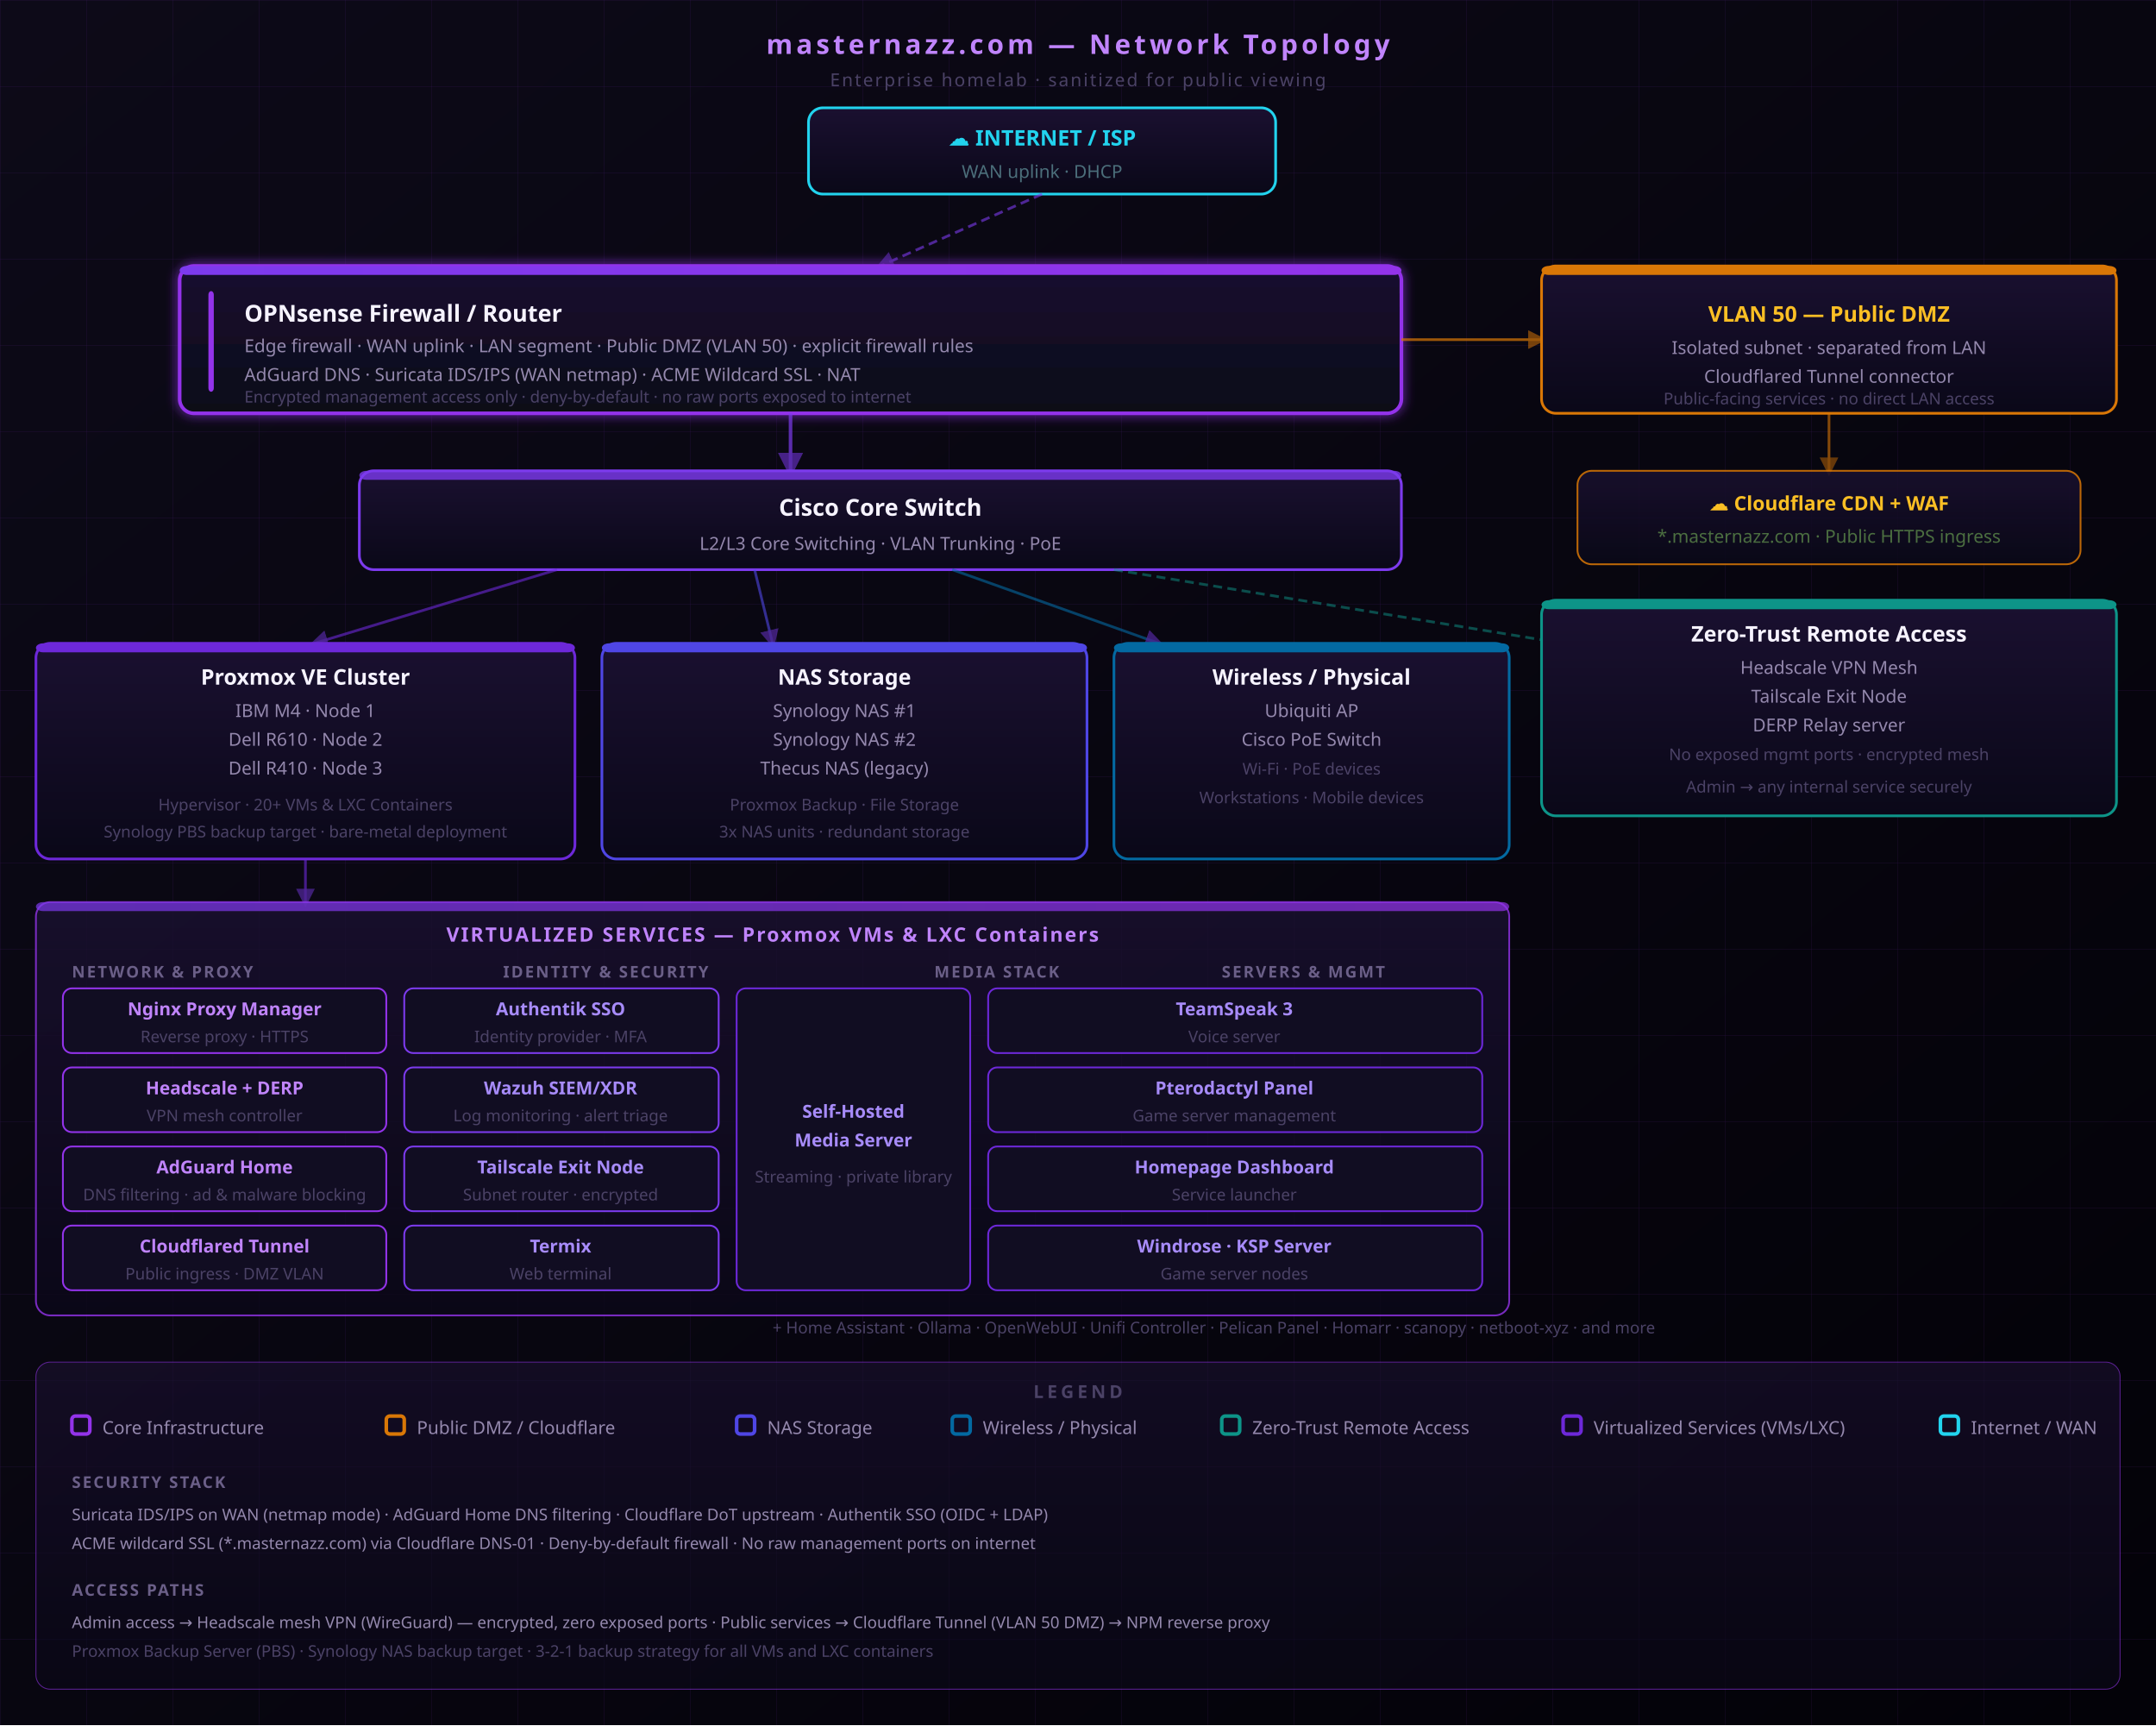
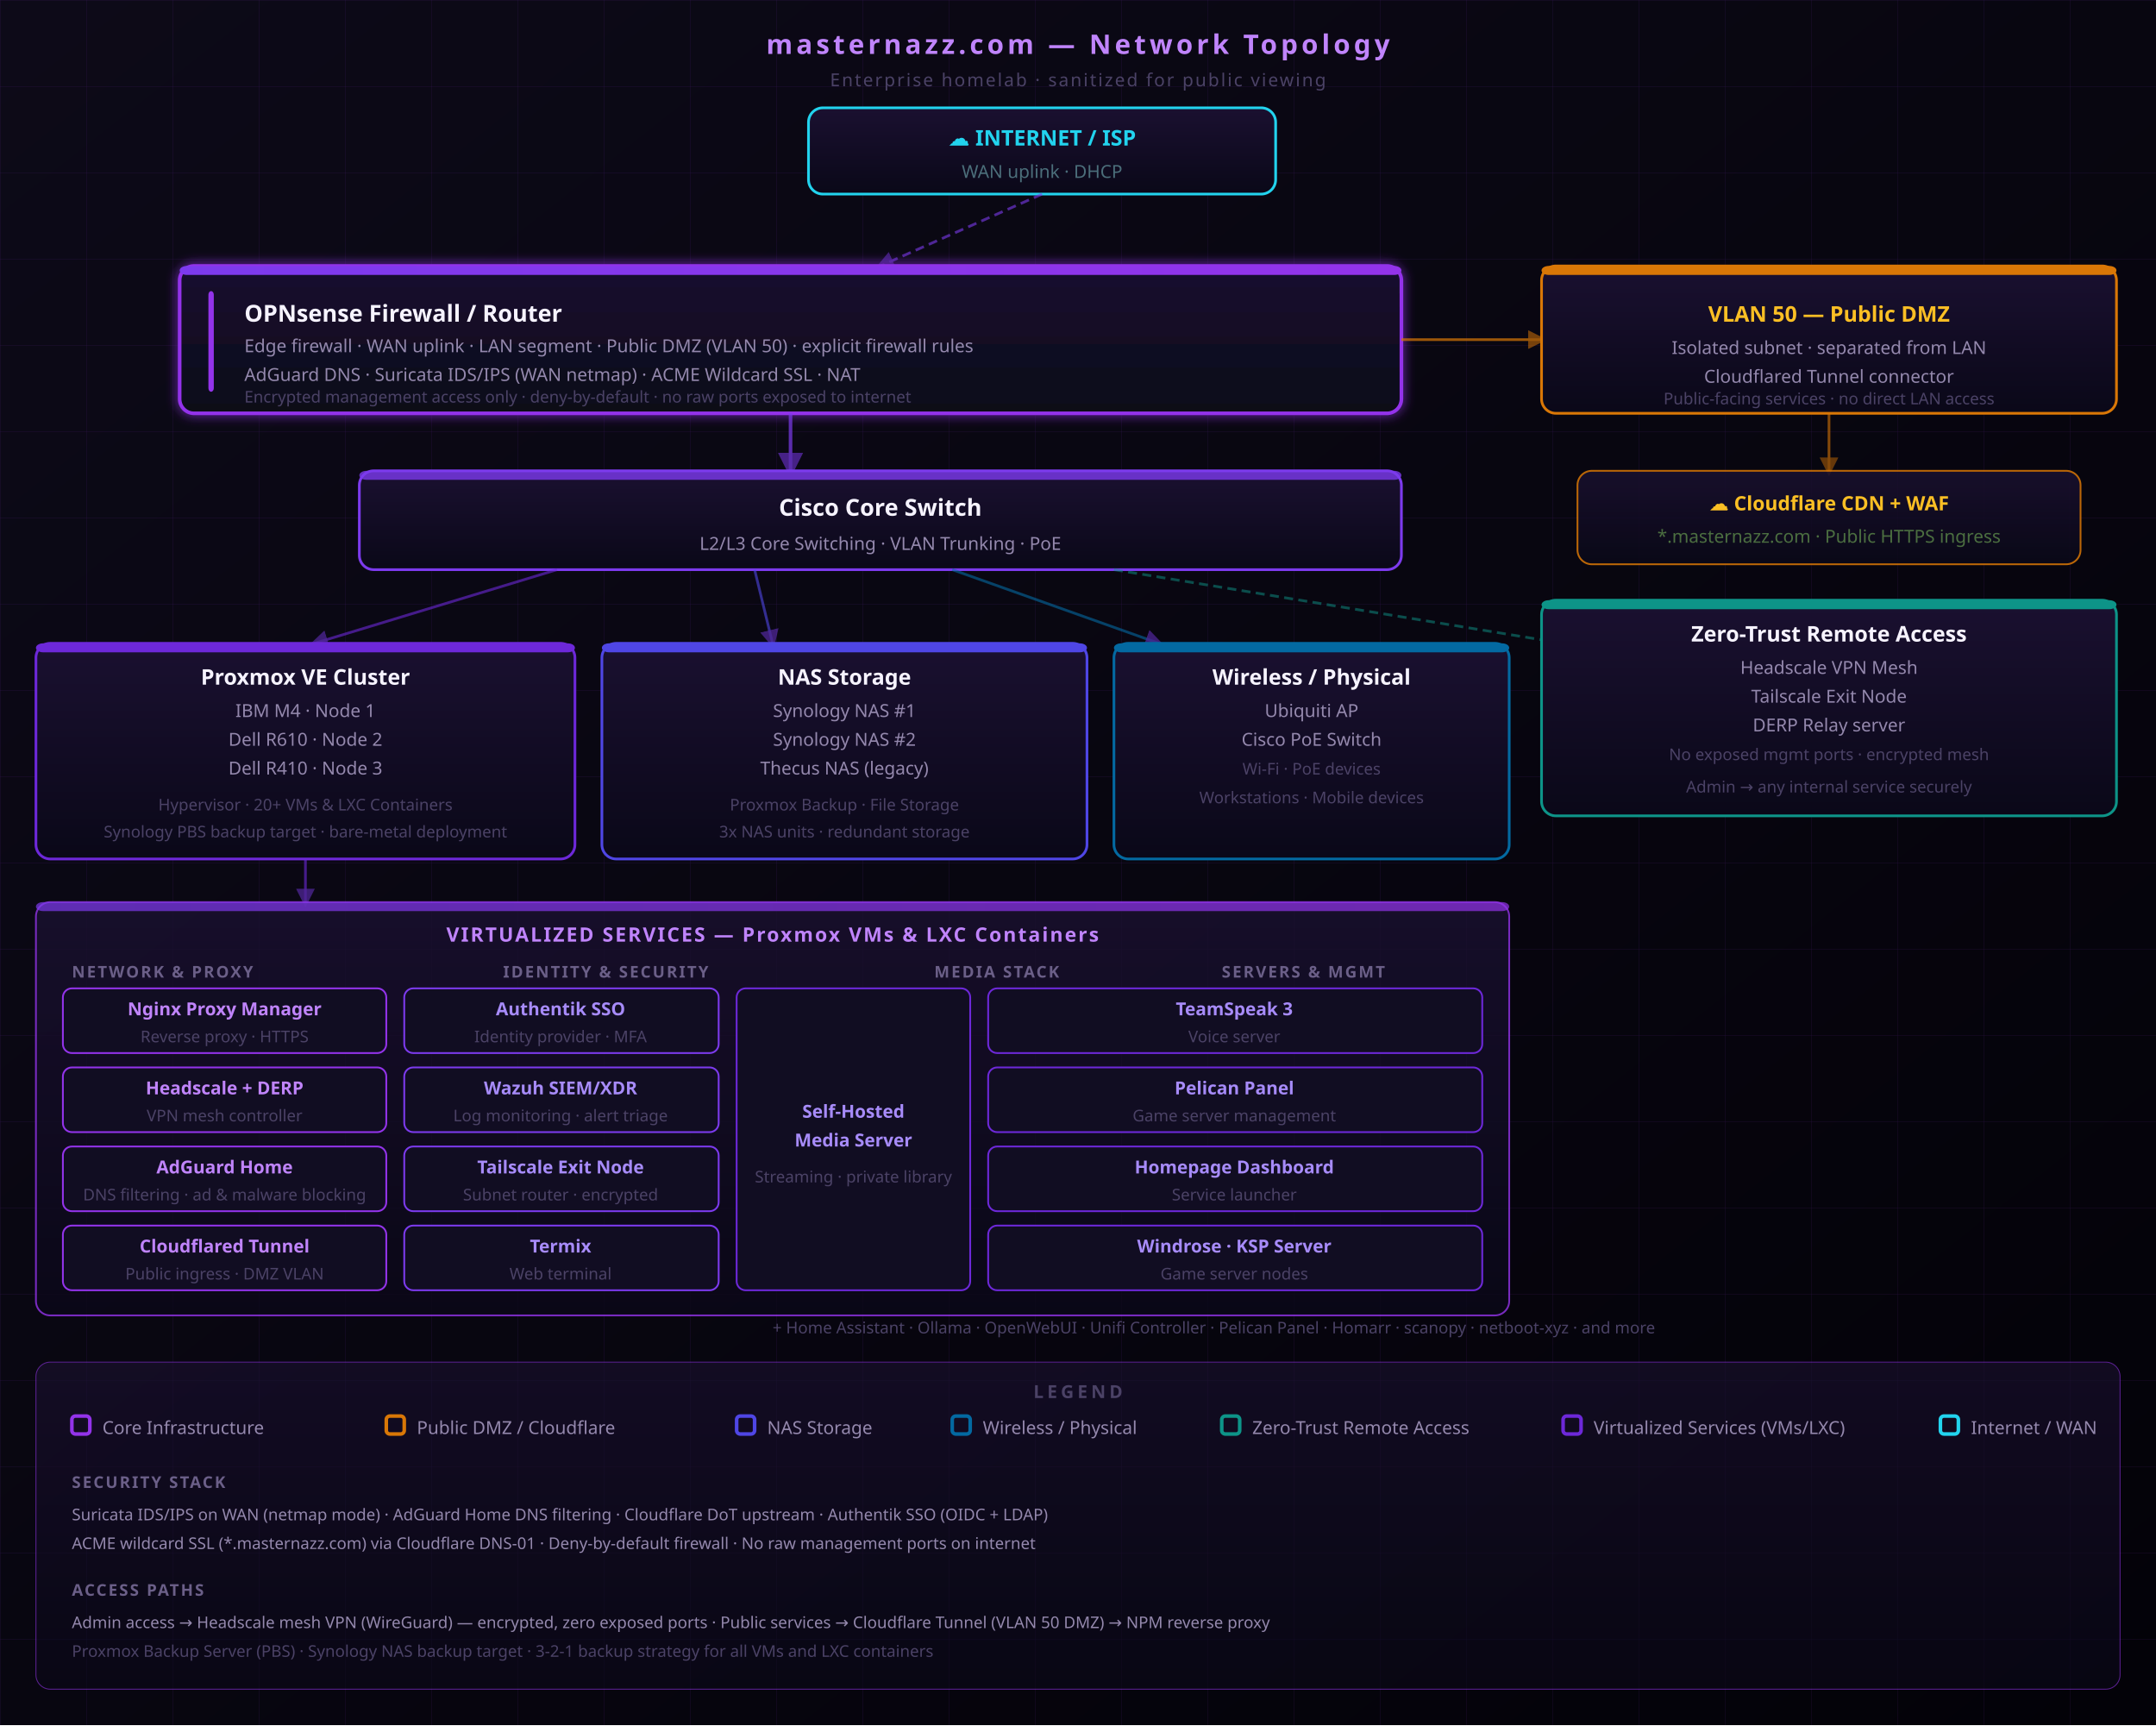
<svg xmlns="http://www.w3.org/2000/svg" width="1200" height="960" viewBox="0 0 1200 960" font-family="'Segoe UI', system-ui, sans-serif">
  <defs>
    <linearGradient id="bg" x1="0" y1="0" x2="1" y2="1" gradientUnits="objectBoundingBox">
      <stop offset="0%" stop-color="#0d0a18" />
      <stop offset="100%" stop-color="#030208" />
    </linearGradient>
    <linearGradient id="card" x1="0" y1="0" x2="0" y2="1" gradientUnits="objectBoundingBox">
      <stop offset="0%" stop-color="#1a1030" />
      <stop offset="100%" stop-color="#0a0818" />
    </linearGradient>
    <linearGradient id="purpleBar" x1="0" y1="0" x2="1" y2="0" gradientUnits="objectBoundingBox">
      <stop offset="0%" stop-color="#7c3aed" />
      <stop offset="100%" stop-color="#9333ea" />
    </linearGradient>
    <pattern id="grid" width="48" height="48" patternUnits="userSpaceOnUse">
      <path d="M 48 0 L 0 0 0 48" fill="none" stroke="#9333ea" stroke-width="0.2" opacity="0.35" />
    </pattern>
    <filter id="glow">
      <feGaussianBlur in="SourceGraphic" stdDeviation="3" result="b" />
      <feMerge>
        <feMergeNode in="b" />
        <feMergeNode in="SourceGraphic" />
      </feMerge>
    </filter>
    <marker id="arr" markerWidth="7" markerHeight="7" refX="5" refY="3.5" orient="auto">
      <path d="M0,0 L0,7 L7,3.5 z" fill="#7c3aed" opacity="0.75" />
    </marker>
    <marker id="arrOrange" markerWidth="7" markerHeight="7" refX="5" refY="3.5" orient="auto">
      <path d="M0,0 L0,7 L7,3.5 z" fill="#d97706" opacity="0.75" />
    </marker>
    <marker id="arrTeal" markerWidth="7" markerHeight="7" refX="5" refY="3.5" orient="auto">
      <path d="M0,0 L0,7 L7,3.5 z" fill="#0d9488" opacity="0.75" />
    </marker>
  </defs>
  <rect width="1200" height="960" fill="url(#bg)" />
  <rect width="1200" height="960" fill="url(#grid)" />
  <text x="600" y="30" text-anchor="middle" fill="#c084fc" font-size="15" font-weight="700" letter-spacing="2">masternazz.com — Network Topology</text>
  <text x="600" y="48" text-anchor="middle" fill="#4b4266" font-size="10" letter-spacing="1">Enterprise homelab · sanitized for public viewing</text>
  <rect x="450" y="60" width="260" height="48" rx="8" fill="url(#card)" stroke="#22d3ee" stroke-width="1.5" />
  <text x="580" y="81" text-anchor="middle" fill="#22d3ee" font-size="12" font-weight="700">☁  INTERNET / ISP</text>
  <text x="580" y="99" text-anchor="middle" fill="#4b6e7a" font-size="10">WAN uplink · DHCP</text>
  <line x1="580" y1="108" x2="490" y2="148" stroke="#7c3aed" stroke-width="1.5" stroke-dasharray="5,3" opacity="0.6" marker-end="url(#arr)" />
  <rect x="100" y="148" width="680" height="82" rx="8" fill="url(#card)" stroke="#9333ea" stroke-width="2" filter="url(#glow)" />
  <rect x="100" y="148" width="680" height="5" rx="4" fill="url(#purpleBar)" />
  <rect x="116" y="162" width="3" height="56" rx="2" fill="#9333ea" />
  <text x="136" y="179" fill="#f6f3ff" font-size="13" font-weight="700">OPNsense Firewall / Router</text>
  <text x="136" y="196" fill="#9488ad" font-size="10">Edge firewall · WAN uplink · LAN segment · Public DMZ (VLAN 50) · explicit firewall rules</text>
  <text x="136" y="212" fill="#9488ad" font-size="10">AdGuard DNS · Suricata IDS/IPS (WAN netmap) · ACME Wildcard SSL · NAT</text>
  <text x="136" y="224" fill="#4b4266" font-size="9">Encrypted management access only · deny-by-default · no raw ports exposed to internet</text>
  <line x1="780" y1="189" x2="858" y2="189" stroke="#d97706" stroke-width="1.5" opacity="0.7" marker-end="url(#arrOrange)" />
  <rect x="858" y="148" width="320" height="82" rx="8" fill="url(#card)" stroke="#d97706" stroke-width="1.5" />
  <rect x="858" y="148" width="320" height="5" rx="4" fill="#d97706" />
  <text x="1018" y="179" text-anchor="middle" fill="#fbbf24" font-size="12" font-weight="700">VLAN 50 — Public DMZ</text>
  <text x="1018" y="197" text-anchor="middle" fill="#9488ad" font-size="10">Isolated subnet · separated from LAN</text>
  <text x="1018" y="213" text-anchor="middle" fill="#9488ad" font-size="10">Cloudflared Tunnel connector</text>
  <text x="1018" y="225" text-anchor="middle" fill="#4b4266" font-size="9">Public-facing services · no direct LAN access</text>
  <line x1="1018" y1="230" x2="1018" y2="262" stroke="#d97706" stroke-width="1.5" opacity="0.6" marker-end="url(#arrOrange)" />
  <rect x="878" y="262" width="280" height="52" rx="8" fill="url(#card)" stroke="#d97706" stroke-width="1" opacity="0.85" />
  <text x="1018" y="284" text-anchor="middle" fill="#fbbf24" font-size="11" font-weight="600">☁  Cloudflare CDN + WAF</text>
  <text x="1018" y="302" text-anchor="middle" fill="#4b6e40" font-size="10">*.masternazz.com · Public HTTPS ingress</text>
  <line x1="440" y1="230" x2="440" y2="262" stroke="#7c3aed" stroke-width="2" opacity="0.7" marker-end="url(#arr)" />
  <rect x="200" y="262" width="580" height="55" rx="8" fill="url(#card)" stroke="#7c3aed" stroke-width="1.5" />
  <rect x="200" y="262" width="580" height="5" rx="4" fill="#7c3aed" opacity="0.8" />
  <text x="490" y="287" text-anchor="middle" fill="#f6f3ff" font-size="13" font-weight="700">Cisco Core Switch</text>
  <text x="490" y="306" text-anchor="middle" fill="#9488ad" font-size="10">L2/L3 Core Switching · VLAN Trunking · PoE</text>
  <line x1="310" y1="317" x2="175" y2="358" stroke="#6d28d9" stroke-width="1.5" opacity="0.6" marker-end="url(#arr)" />
  <line x1="420" y1="317" x2="430" y2="358" stroke="#4f46e5" stroke-width="1.5" opacity="0.6" marker-end="url(#arr)" />
  <line x1="530" y1="317" x2="645" y2="358" stroke="#0369a1" stroke-width="1.5" opacity="0.6" marker-end="url(#arr)" />
  <line x1="620" y1="317" x2="870" y2="358" stroke="#0d9488" stroke-width="1.5" stroke-dasharray="5,3" opacity="0.5" marker-end="url(#arrTeal)" />
  <rect x="20" y="358" width="300" height="120" rx="8" fill="url(#card)" stroke="#6d28d9" stroke-width="1.5" />
  <rect x="20" y="358" width="300" height="5" rx="4" fill="#6d28d9" />
  <text x="170" y="381" text-anchor="middle" fill="#f6f3ff" font-size="12" font-weight="700">Proxmox VE Cluster</text>
  <text x="170" y="399" text-anchor="middle" fill="#9488ad" font-size="10">IBM M4 · Node 1</text>
  <text x="170" y="415" text-anchor="middle" fill="#9488ad" font-size="10">Dell R610 · Node 2</text>
  <text x="170" y="431" text-anchor="middle" fill="#9488ad" font-size="10">Dell R410 · Node 3</text>
  <text x="170" y="451" text-anchor="middle" fill="#4b4266" font-size="9">Hypervisor · 20+ VMs &amp; LXC Containers</text>
  <text x="170" y="466" text-anchor="middle" fill="#4b4266" font-size="9">Synology PBS backup target · bare-metal deployment</text>
  <rect x="335" y="358" width="270" height="120" rx="8" fill="url(#card)" stroke="#4f46e5" stroke-width="1.5" />
  <rect x="335" y="358" width="270" height="5" rx="4" fill="#4f46e5" />
  <text x="470" y="381" text-anchor="middle" fill="#f6f3ff" font-size="12" font-weight="700">NAS Storage</text>
  <text x="470" y="399" text-anchor="middle" fill="#9488ad" font-size="10">Synology NAS #1</text>
  <text x="470" y="415" text-anchor="middle" fill="#9488ad" font-size="10">Synology NAS #2</text>
  <text x="470" y="431" text-anchor="middle" fill="#9488ad" font-size="10">Thecus NAS (legacy)</text>
  <text x="470" y="451" text-anchor="middle" fill="#4b4266" font-size="9">Proxmox Backup · File Storage</text>
  <text x="470" y="466" text-anchor="middle" fill="#4b4266" font-size="9">3x NAS units · redundant storage</text>
  <rect x="620" y="358" width="220" height="120" rx="8" fill="url(#card)" stroke="#0369a1" stroke-width="1.5" />
  <rect x="620" y="358" width="220" height="5" rx="4" fill="#0369a1" />
  <text x="730" y="381" text-anchor="middle" fill="#f6f3ff" font-size="12" font-weight="700">Wireless / Physical</text>
  <text x="730" y="399" text-anchor="middle" fill="#9488ad" font-size="10">Ubiquiti AP</text>
  <text x="730" y="415" text-anchor="middle" fill="#9488ad" font-size="10">Cisco PoE Switch</text>
  <text x="730" y="431" text-anchor="middle" fill="#4b4266" font-size="9">Wi-Fi · PoE devices</text>
  <text x="730" y="447" text-anchor="middle" fill="#4b4266" font-size="9">Workstations · Mobile devices</text>
  <rect x="858" y="334" width="320" height="120" rx="8" fill="url(#card)" stroke="#0d9488" stroke-width="1.5" />
  <rect x="858" y="334" width="320" height="5" rx="4" fill="#0d9488" />
  <text x="1018" y="357" text-anchor="middle" fill="#f6f3ff" font-size="12" font-weight="700">Zero-Trust Remote Access</text>
  <text x="1018" y="375" text-anchor="middle" fill="#9488ad" font-size="10">Headscale VPN Mesh</text>
  <text x="1018" y="391" text-anchor="middle" fill="#9488ad" font-size="10">Tailscale Exit Node</text>
  <text x="1018" y="407" text-anchor="middle" fill="#9488ad" font-size="10">DERP Relay server</text>
  <text x="1018" y="423" text-anchor="middle" fill="#4b4266" font-size="9">No exposed mgmt ports · encrypted mesh</text>
  <text x="1018" y="441" text-anchor="middle" fill="#4b4266" font-size="9">Admin → any internal service securely</text>
  <line x1="170" y1="478" x2="170" y2="502" stroke="#6d28d9" stroke-width="1.5" opacity="0.6" marker-end="url(#arr)" />
  <rect x="20" y="502" width="820" height="230" rx="8" fill="url(#card)" stroke="#9333ea" stroke-width="1" opacity="0.8" />
  <rect x="20" y="502" width="820" height="5" rx="4" fill="url(#purpleBar)" opacity="0.7" />
  <text x="430" y="524" text-anchor="middle" fill="#c084fc" font-size="11" font-weight="700" letter-spacing="1">VIRTUALIZED SERVICES — Proxmox VMs &amp; LXC Containers</text>
  <text x="40" y="544" fill="#6b5f88" font-size="9" font-weight="700" letter-spacing="1">NETWORK &amp; PROXY</text>
  <text x="280" y="544" fill="#6b5f88" font-size="9" font-weight="700" letter-spacing="1">IDENTITY &amp; SECURITY</text>
  <text x="520" y="544" fill="#6b5f88" font-size="9" font-weight="700" letter-spacing="1">MEDIA STACK</text>
  <text x="680" y="544" fill="#6b5f88" font-size="9" font-weight="700" letter-spacing="1">SERVERS &amp; MGMT</text>
  <rect x="35" y="550" width="180" height="36" rx="5" fill="#110d22" stroke="#9333ea" stroke-width="1" />
  <text x="125" y="565" text-anchor="middle" fill="#c084fc" font-size="10" font-weight="600">Nginx Proxy Manager</text>
  <text x="125" y="580" text-anchor="middle" fill="#4b4266" font-size="9">Reverse proxy · HTTPS</text>
  <rect x="35" y="594" width="180" height="36" rx="5" fill="#110d22" stroke="#9333ea" stroke-width="1" />
  <text x="125" y="609" text-anchor="middle" fill="#c084fc" font-size="10" font-weight="600">Headscale + DERP</text>
  <text x="125" y="624" text-anchor="middle" fill="#4b4266" font-size="9">VPN mesh controller</text>
  <rect x="35" y="638" width="180" height="36" rx="5" fill="#110d22" stroke="#9333ea" stroke-width="1" />
  <text x="125" y="653" text-anchor="middle" fill="#c084fc" font-size="10" font-weight="600">AdGuard Home</text>
  <text x="125" y="668" text-anchor="middle" fill="#4b4266" font-size="9">DNS filtering · ad &amp; malware blocking</text>
  <rect x="35" y="682" width="180" height="36" rx="5" fill="#110d22" stroke="#9333ea" stroke-width="1" />
  <text x="125" y="697" text-anchor="middle" fill="#c084fc" font-size="10" font-weight="600">Cloudflared Tunnel</text>
  <text x="125" y="712" text-anchor="middle" fill="#4b4266" font-size="9">Public ingress · DMZ VLAN</text>
  <rect x="225" y="550" width="175" height="36" rx="5" fill="#110d22" stroke="#7c3aed" stroke-width="1" />
  <text x="312" y="565" text-anchor="middle" fill="#a78bfa" font-size="10" font-weight="600">Authentik SSO</text>
  <text x="312" y="580" text-anchor="middle" fill="#4b4266" font-size="9">Identity provider · MFA</text>
  <rect x="225" y="594" width="175" height="36" rx="5" fill="#110d22" stroke="#7c3aed" stroke-width="1" />
  <text x="312" y="609" text-anchor="middle" fill="#a78bfa" font-size="10" font-weight="600">Wazuh SIEM/XDR</text>
  <text x="312" y="624" text-anchor="middle" fill="#4b4266" font-size="9">Log monitoring · alert triage</text>
  <rect x="225" y="638" width="175" height="36" rx="5" fill="#110d22" stroke="#7c3aed" stroke-width="1" />
  <text x="312" y="653" text-anchor="middle" fill="#a78bfa" font-size="10" font-weight="600">Tailscale Exit Node</text>
  <text x="312" y="668" text-anchor="middle" fill="#4b4266" font-size="9">Subnet router · encrypted</text>
  <rect x="225" y="682" width="175" height="36" rx="5" fill="#110d22" stroke="#7c3aed" stroke-width="1" />
  <text x="312" y="697" text-anchor="middle" fill="#a78bfa" font-size="10" font-weight="600">Termix</text>
  <text x="312" y="712" text-anchor="middle" fill="#4b4266" font-size="9">Web terminal</text>
  <rect x="410" y="550" width="130" height="168" rx="5" fill="#110d22" stroke="#6d28d9" stroke-width="1" />
  <text x="475" y="622" text-anchor="middle" fill="#a78bfa" font-size="10" font-weight="600">Self-Hosted</text>
  <text x="475" y="638" text-anchor="middle" fill="#a78bfa" font-size="10" font-weight="600">Media Server</text>
  <text x="475" y="658" text-anchor="middle" fill="#4b4266" font-size="9">Streaming · private library</text>
  <rect x="550" y="550" width="275" height="36" rx="5" fill="#110d22" stroke="#6d28d9" stroke-width="1" />
  <text x="687" y="565" text-anchor="middle" fill="#a78bfa" font-size="10" font-weight="600">TeamSpeak 3</text>
  <text x="687" y="580" text-anchor="middle" fill="#4b4266" font-size="9">Voice server</text>
  <rect x="550" y="594" width="275" height="36" rx="5" fill="#110d22" stroke="#6d28d9" stroke-width="1" />
-   <text x="687" y="609" text-anchor="middle" fill="#a78bfa" font-size="10" font-weight="600">Pterodactyl Panel</text>
+   <text x="687" y="609" text-anchor="middle" fill="#a78bfa" font-size="10" font-weight="600">Pelican Panel</text>
  <text x="687" y="624" text-anchor="middle" fill="#4b4266" font-size="9">Game server management</text>
  <rect x="550" y="638" width="275" height="36" rx="5" fill="#110d22" stroke="#6d28d9" stroke-width="1" />
  <text x="687" y="653" text-anchor="middle" fill="#a78bfa" font-size="10" font-weight="600">Homepage Dashboard</text>
  <text x="687" y="668" text-anchor="middle" fill="#4b4266" font-size="9">Service launcher</text>
  <rect x="550" y="682" width="275" height="36" rx="5" fill="#110d22" stroke="#6d28d9" stroke-width="1" />
  <text x="687" y="697" text-anchor="middle" fill="#a78bfa" font-size="10" font-weight="600">Windrose · KSP Server</text>
  <text x="687" y="712" text-anchor="middle" fill="#4b4266" font-size="9">Game server nodes</text>
  <text x="430" y="742" fill="#4b4266" font-size="9">+ Home Assistant · Ollama · OpenWebUI · Unifi Controller · Pelican Panel · Homarr · scanopy · netboot-xyz · and more</text>
  <rect x="20" y="758" width="1160" height="182" rx="8" fill="url(#card)" stroke="#9333ea" stroke-width="0.5" opacity="0.6" />
  <text x="600" y="778" text-anchor="middle" fill="#4b4266" font-size="10" font-weight="700" letter-spacing="2">LEGEND</text>
  <rect x="40" y="788" width="10" height="10" rx="2" fill="none" stroke="#9333ea" stroke-width="2" />
  <text x="57" y="798" fill="#9488ad" font-size="10">Core Infrastructure</text>
  <rect x="215" y="788" width="10" height="10" rx="2" fill="none" stroke="#d97706" stroke-width="2" />
  <text x="232" y="798" fill="#9488ad" font-size="10">Public DMZ / Cloudflare</text>
  <rect x="410" y="788" width="10" height="10" rx="2" fill="none" stroke="#4f46e5" stroke-width="2" />
  <text x="427" y="798" fill="#9488ad" font-size="10">NAS Storage</text>
  <rect x="530" y="788" width="10" height="10" rx="2" fill="none" stroke="#0369a1" stroke-width="2" />
  <text x="547" y="798" fill="#9488ad" font-size="10">Wireless / Physical</text>
  <rect x="680" y="788" width="10" height="10" rx="2" fill="none" stroke="#0d9488" stroke-width="2" />
  <text x="697" y="798" fill="#9488ad" font-size="10">Zero-Trust Remote Access</text>
  <rect x="870" y="788" width="10" height="10" rx="2" fill="none" stroke="#6d28d9" stroke-width="2" />
  <text x="887" y="798" fill="#9488ad" font-size="10">Virtualized Services (VMs/LXC)</text>
  <rect x="1080" y="788" width="10" height="10" rx="2" fill="none" stroke="#22d3ee" stroke-width="2" />
  <text x="1097" y="798" fill="#9488ad" font-size="10">Internet / WAN</text>
  <text x="40" y="828" fill="#6b5f88" font-size="9" font-weight="700" letter-spacing="1">SECURITY STACK</text>
  <text x="40" y="846" fill="#9488ad" font-size="9">Suricata IDS/IPS on WAN (netmap mode) · AdGuard Home DNS filtering · Cloudflare DoT upstream · Authentik SSO (OIDC + LDAP)</text>
  <text x="40" y="862" fill="#9488ad" font-size="9">ACME wildcard SSL (*.masternazz.com) via Cloudflare DNS-01 · Deny-by-default firewall · No raw management ports on internet</text>
  <text x="40" y="888" fill="#6b5f88" font-size="9" font-weight="700" letter-spacing="1">ACCESS PATHS</text>
  <text x="40" y="906" fill="#9488ad" font-size="9">Admin access → Headscale mesh VPN (WireGuard) — encrypted, zero exposed ports · Public services → Cloudflare Tunnel (VLAN 50 DMZ) → NPM reverse proxy</text>
  <text x="40" y="922" fill="#4b4266" font-size="9">Proxmox Backup Server (PBS) · Synology NAS backup target · 3-2-1 backup strategy for all VMs and LXC containers</text>
</svg>
